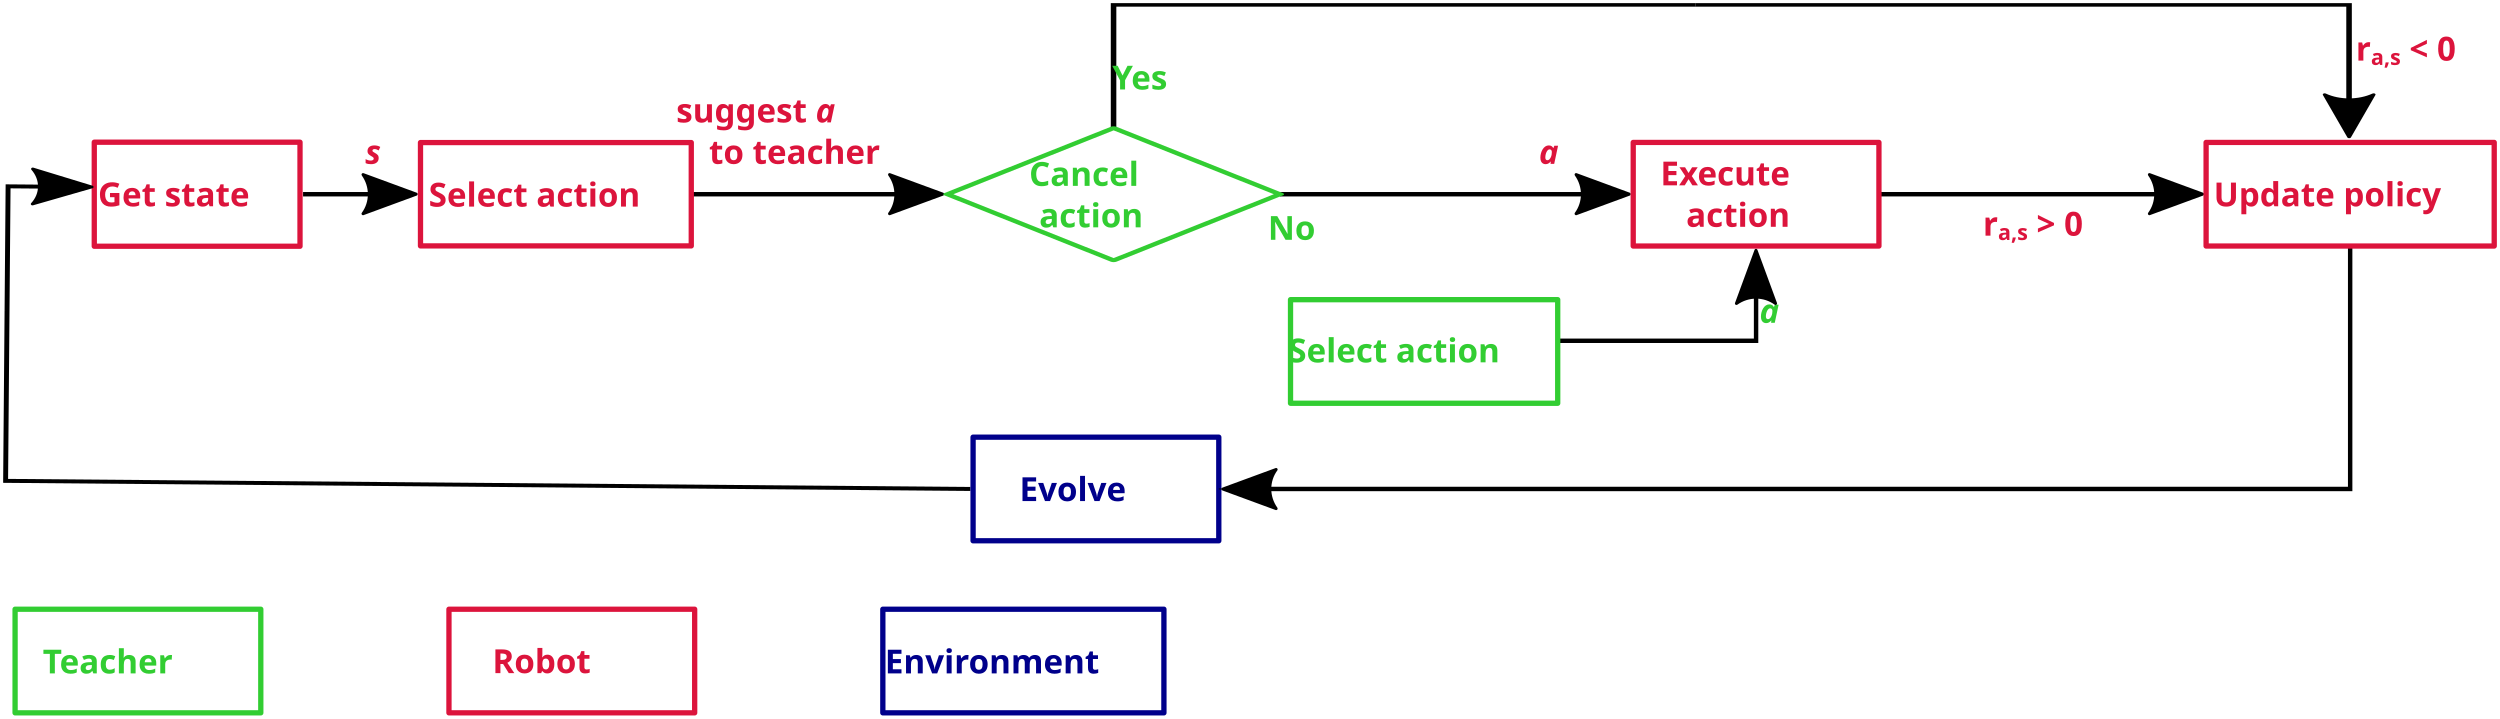
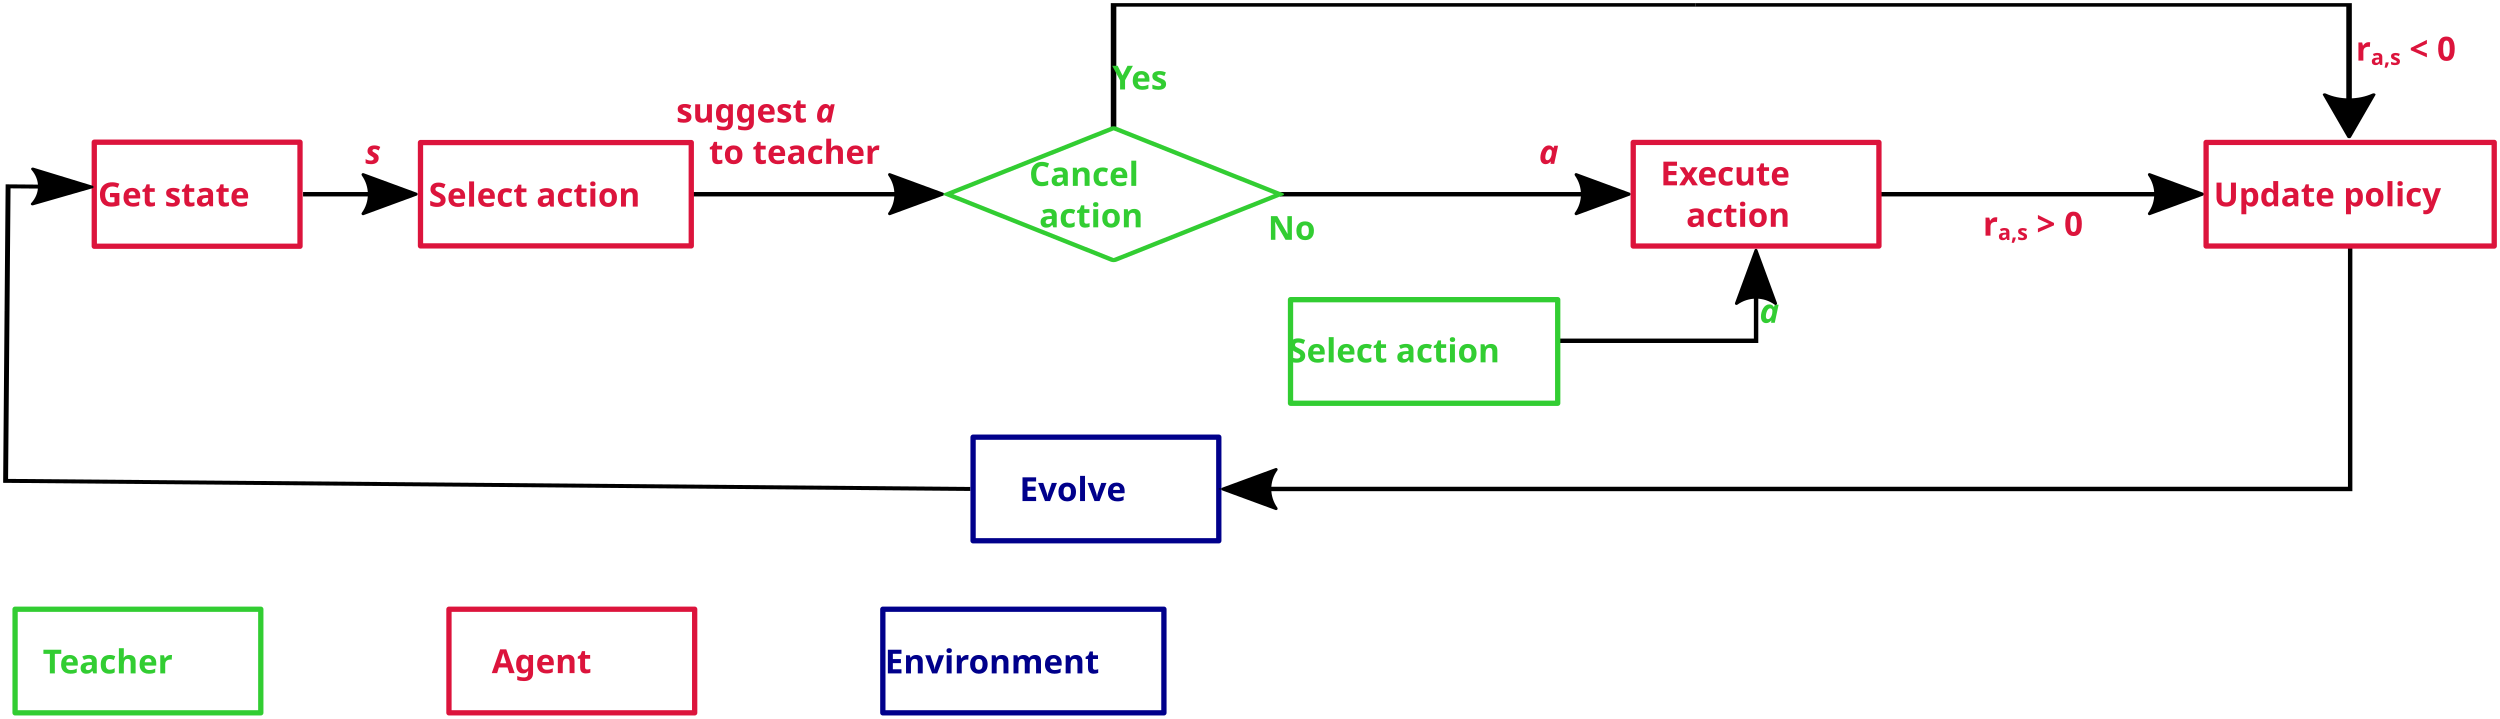
<svg xmlns="http://www.w3.org/2000/svg" width="797.864mm" height="229.343mm" viewBox="0 0 2827.076 812.632" id="svg2" version="1.1">
  <defs id="defs4">
    <marker orient="auto" refY="0" refX="0" id="marker8030" style="overflow:visible">
      <path id="path8032" style="fill:#000000;fill-opacity:1;fill-rule:evenodd;stroke:#000000;stroke-width:0.625;stroke-linejoin:round;stroke-opacity:1" d="M 8.719,4.034 -2.207,0.016 8.719,-4.002 c -1.745,2.372 -1.735,5.617 -6e-7,8.035 z" transform="matrix(1.1,0,0,1.1,1.1,0)" />
    </marker>
    <marker style="overflow:visible" id="marker7968" refX="0" refY="0" orient="auto">
      <path transform="matrix(-1.1,0,0,-1.1,-1.1,0)" d="M 8.719,4.034 -2.207,0.016 8.719,-4.002 c -1.745,2.372 -1.735,5.617 -6e-7,8.035 z" style="fill:#000000;fill-opacity:1;fill-rule:evenodd;stroke:#000000;stroke-width:0.625;stroke-linejoin:round;stroke-opacity:1" id="path7970" />
    </marker>
    <marker style="overflow:visible" id="marker7874" refX="0" refY="0" orient="auto">
      <path transform="matrix(-1.1,0,0,-1.1,-1.1,0)" d="M 8.719,4.034 -2.207,0.016 8.719,-4.002 c -1.745,2.372 -1.735,5.617 -6e-7,8.035 z" style="fill:#000000;fill-opacity:1;fill-rule:evenodd;stroke:#000000;stroke-width:0.625;stroke-linejoin:round;stroke-opacity:1" id="path7876" />
    </marker>
    <marker style="overflow:visible" id="marker7864" refX="0" refY="0" orient="auto">
      <path transform="matrix(-1.1,0,0,-1.1,-1.1,0)" d="M 8.719,4.034 -2.207,0.016 8.719,-4.002 c -1.745,2.372 -1.735,5.617 -6e-7,8.035 z" style="fill:#000000;fill-opacity:1;fill-rule:evenodd;stroke:#000000;stroke-width:0.625;stroke-linejoin:round;stroke-opacity:1" id="path7866" />
    </marker>
    <marker orient="auto" refY="0" refX="0" id="marker7686" style="overflow:visible">
      <path id="path7688" style="fill:#000000;fill-opacity:1;fill-rule:evenodd;stroke:#000000;stroke-width:0.625;stroke-linejoin:round;stroke-opacity:1" d="M 8.719,4.034 -2.207,0.016 8.719,-4.002 c -1.745,2.372 -1.735,5.617 -6e-7,8.035 z" transform="matrix(-1.1,0,0,-1.1,-1.1,0)" />
    </marker>
    <marker style="overflow:visible" id="marker7620" refX="0" refY="0" orient="auto">
      <path transform="matrix(-1.1,0,0,-1.1,-1.1,0)" d="M 8.719,4.034 -2.207,0.016 8.719,-4.002 c -1.745,2.372 -1.735,5.617 -6e-7,8.035 z" style="fill:#000000;fill-opacity:1;fill-rule:evenodd;stroke:#000000;stroke-width:0.625;stroke-linejoin:round;stroke-opacity:1" id="path7622" />
    </marker>
    <marker orient="auto" refY="0" refX="0" id="marker7526" style="overflow:visible">
      <path id="path7528" style="fill:#000000;fill-opacity:1;fill-rule:evenodd;stroke:#000000;stroke-width:0.625;stroke-linejoin:round;stroke-opacity:1" d="M 8.719,4.034 -2.207,0.016 8.719,-4.002 c -1.745,2.372 -1.735,5.617 -6e-7,8.035 z" transform="matrix(-1.1,0,0,-1.1,-1.1,0)" />
    </marker>
    <marker style="overflow:visible" id="marker7438" refX="0" refY="0" orient="auto">
      <path transform="matrix(-0.8,0,0,-0.8,-10,0)" style="fill:#000000;fill-opacity:1;fill-rule:evenodd;stroke:#000000;stroke-width:1pt;stroke-opacity:1" d="M 0,0 5,-5 -12.5,0 5,5 0,0 Z" id="path7440" />
    </marker>
    <marker orient="auto" refY="0" refX="0" id="Arrow2Lend" style="overflow:visible">
      <path id="path7120" style="fill:#000000;fill-opacity:1;fill-rule:evenodd;stroke:#000000;stroke-width:0.625;stroke-linejoin:round;stroke-opacity:1" d="M 8.719,4.034 -2.207,0.016 8.719,-4.002 c -1.745,2.372 -1.735,5.617 -6e-7,8.035 z" transform="matrix(-1.1,0,0,-1.1,-1.1,0)" />
    </marker>
    <marker orient="auto" refY="0" refX="0" id="Arrow2Lstart" style="overflow:visible">
      <path id="path4394" style="fill:#000000;fill-opacity:1;fill-rule:evenodd;stroke:#000000;stroke-width:0.625;stroke-linejoin:round;stroke-opacity:1" d="M 8.719,4.034 -2.207,0.016 8.719,-4.002 c -1.745,2.372 -1.735,5.617 -6e-7,8.035 z" transform="matrix(1.1,0,0,1.1,1.1,0)" />
    </marker>
    <marker style="overflow:visible" id="marker6957" refX="0" refY="0" orient="auto">
      <path transform="matrix(-0.8,0,0,-0.8,-10,0)" style="fill:#000000;fill-opacity:1;fill-rule:evenodd;stroke:#000000;stroke-width:1pt;stroke-opacity:1" d="M 0,0 5,-5 -12.5,0 5,5 0,0 Z" id="path6959" />
    </marker>
    <marker orient="auto" refY="0" refX="0" id="marker6882" style="overflow:visible">
      <path id="path4379" d="M 0,0 5,-5 -12.5,0 5,5 0,0 Z" style="fill:#000000;fill-opacity:1;fill-rule:evenodd;stroke:#000000;stroke-width:1pt;stroke-opacity:1" transform="matrix(-0.8,0,0,-0.8,-10,0)" />
    </marker>
    <marker style="overflow:visible" id="marker5144" refX="0" refY="0" orient="auto">
      <path transform="matrix(-0.8,0,0,-0.8,-10,0)" style="fill:#000000;fill-opacity:1;fill-rule:evenodd;stroke:#000000;stroke-width:1pt;stroke-opacity:1" d="M 0,0 5,-5 -12.5,0 5,5 0,0 Z" id="path5146" />
    </marker>
    <marker style="overflow:visible" id="marker5309" refX="0" refY="0" orient="auto">
      <path transform="matrix(0.8,0,0,0.8,10,0)" style="fill:#000000;fill-opacity:1;fill-rule:evenodd;stroke:#000000;stroke-width:1pt;stroke-opacity:1" d="M 0,0 5,-5 -12.5,0 5,5 0,0 Z" id="path5311" />
    </marker>
    <marker style="overflow:visible" id="marker4966" refX="0" refY="0" orient="auto">
      <path transform="matrix(0.8,0,0,0.8,10,0)" style="fill:#000000;fill-opacity:1;fill-rule:evenodd;stroke:#000000;stroke-width:1pt;stroke-opacity:1" d="M 0,0 5,-5 -12.5,0 5,5 0,0 Z" id="path4968" />
    </marker>
  </defs>
  <g id="layer1" transform="translate(391.5886,-79.07363)">
    <rect style="opacity:1;fill:#ff0000;fill-opacity:0;stroke:#dc143c;stroke-width:6;stroke-linejoin:round;stroke-miterlimit:4;stroke-dasharray:none;stroke-dashoffset:0;stroke-opacity:1" id="rect4136" width="232.649" height="117.641" x="-284.98" y="239.891" />
    <text xml:space="preserve" style="font-style:normal;font-weight:normal;font-size:37.5px;line-height:125%;font-family:sans-serif;text-align:center;letter-spacing:0px;word-spacing:0px;text-anchor:middle;fill:#dc143c;fill-opacity:1;stroke:none;stroke-width:2;stroke-linecap:butt;stroke-linejoin:miter;stroke-miterlimit:4;stroke-dasharray:none;stroke-opacity:1" x="-170.692" y="312.362" id="text4138">
      <tspan style="font-weight:bold;fill:#dc143c;fill-opacity:1;stroke:none" id="tspan4140" x="-170.692" y="312.362">Get state</tspan>
    </text>
    <text xml:space="preserve" style="font-style:normal;font-weight:normal;font-size:37.5px;line-height:125%;font-family:sans-serif;text-align:center;letter-spacing:0px;word-spacing:0px;text-anchor:middle;fill:#dc143c;fill-opacity:1;stroke:none;stroke-width:2;stroke-linecap:butt;stroke-linejoin:miter;stroke-miterlimit:4;stroke-dasharray:none;stroke-opacity:1" x="1593.391" y="288.678" id="text4138-0">
      <tspan id="tspan4140-34" x="1593.391" y="288.678" style="font-weight:bold">Execute</tspan>
      <tspan id="tspan5218" x="1593.391" y="335.553" style="font-weight:bold"> action</tspan>
    </text>
    <g id="g8188" style="stroke-width:5;stroke-miterlimit:4;stroke-dasharray:none" transform="matrix(1,0,0,0.6374981,12,75.61265)">
      <path id="path4446" d="m 855.658,232.941 0,-218.823 658.201,0" style="fill:none;fill-rule:evenodd;stroke:#000000;stroke-width:6.262;stroke-linecap:butt;stroke-linejoin:miter;stroke-miterlimit:4;stroke-dasharray:none;stroke-opacity:1" />
      <path id="path4448" d="m 2252.794,240.09 0,-225.967 -739.078,0" style="fill:none;fill-rule:evenodd;stroke:#000000;stroke-width:6.262;stroke-linecap:butt;stroke-linejoin:miter;stroke-miterlimit:4;stroke-dasharray:none;stroke-opacity:1;marker-start:url(#Arrow2Lstart)" />
    </g>
    <text xml:space="preserve" style="font-style:normal;font-weight:normal;font-size:37.5px;line-height:125%;font-family:sans-serif;text-align:center;letter-spacing:0px;word-spacing:0px;text-anchor:middle;fill:#dc143c;fill-opacity:1;stroke:none;stroke-width:2;stroke-linecap:butt;stroke-linejoin:miter;stroke-miterlimit:4;stroke-dasharray:none;stroke-opacity:1" x="2264.669" y="312.362" id="text4138-19">
      <tspan id="tspan4140-6" x="2264.669" y="312.362" style="font-weight:bold">Update policy</tspan>
    </text>
    <g id="g8172" style="stroke-width:5;stroke-miterlimit:4;stroke-dasharray:none" transform="matrix(1.000197,0.00840259,-0.00676983,0.8058434,-6.314257,52.21942)">
      <path id="path4456" d="m 716.803,712.015 -1090.836,0 0,-238.396" style="fill:none;fill-rule:evenodd;stroke:#000000;stroke-width:5.569;stroke-linecap:butt;stroke-linejoin:miter;stroke-miterlimit:4;stroke-dasharray:none;stroke-opacity:1" />
      <path id="path4458" d="m -286.731,298.712 -87.302,0 0,174.907" style="fill:none;fill-rule:evenodd;stroke:#000000;stroke-width:5.569;stroke-linecap:butt;stroke-linejoin:miter;stroke-miterlimit:4;stroke-dasharray:none;stroke-opacity:1;marker-start:url(#marker8030)" />
    </g>
    <text xml:space="preserve" style="font-style:normal;font-weight:normal;font-size:37.5px;line-height:125%;font-family:sans-serif;text-align:center;letter-spacing:0px;word-spacing:0px;text-anchor:middle;fill:#dc143c;fill-opacity:1;stroke:none;stroke-width:2;stroke-linecap:butt;stroke-linejoin:miter;stroke-miterlimit:4;stroke-dasharray:none;stroke-opacity:1" x="237.155" y="312.692" id="text4138-3">
      <tspan style="font-weight:bold;stroke:none;stroke-opacity:1" id="tspan4140-8" x="237.155" y="312.692">Select action</tspan>
    </text>
    <text xml:space="preserve" style="font-style:normal;font-weight:normal;font-size:37.5px;line-height:125%;font-family:sans-serif;text-align:center;letter-spacing:0px;word-spacing:0px;text-anchor:middle;fill:#000000;fill-opacity:1;stroke:none;stroke-width:2;stroke-linecap:butt;stroke-linejoin:miter;stroke-miterlimit:4;stroke-dasharray:none;stroke-opacity:1" x="866.678" y="289.254" id="text4223">
      <tspan x="873.197" y="289.254" id="tspan4227" style="font-weight:bold;fill:#32cd32;fill-opacity:1;stroke:none;stroke-opacity:1">Cancel </tspan>
      <tspan x="866.678" y="336.129" id="tspan4231" style="font-weight:bold;fill:#32cd32;fill-opacity:1;stroke:none;stroke-opacity:1">action</tspan>
    </text>
    <text xml:space="preserve" style="font-style:normal;font-weight:normal;font-size:37.5px;line-height:125%;font-family:sans-serif;text-align:center;letter-spacing:0px;word-spacing:0px;text-anchor:middle;fill:#dc143c;fill-opacity:1;stroke:none;stroke-width:1px;stroke-linecap:butt;stroke-linejoin:miter;stroke-opacity:1" x="531.285" y="217.486" id="text4289">
      <tspan x="531.285" y="217.486" id="tspan4293" style="font-weight:bold;font-size:37.5px;fill:#dc143c;fill-opacity:1;stroke:none;stroke-opacity:1">suggest <tspan style="font-style:italic;font-weight:bold;fill:#dc143c;fill-opacity:1;stroke:none;stroke-opacity:1" id="tspan4344">a</tspan>
      </tspan>
      <tspan x="531.285" y="264.361" id="tspan4295" style="font-weight:bold;font-size:37.5px;fill:#dc143c;fill-opacity:1;stroke:none;stroke-opacity:1">to teacher</tspan>
    </text>
    <text xml:space="preserve" style="font-style:normal;font-weight:normal;font-size:37.5px;line-height:125%;font-family:sans-serif;text-align:center;letter-spacing:0px;word-spacing:0px;text-anchor:middle;fill:#dc143c;fill-opacity:1;stroke:none;stroke-width:1px;stroke-linecap:butt;stroke-linejoin:miter;stroke-opacity:1" x="54.69" y="264.361" id="text4289-9">
      <tspan x="54.69" y="264.361" id="tspan4295-0" style="font-style:italic;font-weight:bold;font-size:37.5px;fill:#dc143c;fill-opacity:1;stroke:none;stroke-opacity:1">s</tspan>
    </text>
    <text xml:space="preserve" style="font-style:normal;font-weight:normal;font-size:37.5px;line-height:125%;font-family:sans-serif;text-align:center;letter-spacing:0px;word-spacing:0px;text-anchor:middle;fill:#000000;fill-opacity:1;stroke:none;stroke-width:1px;stroke-linecap:butt;stroke-linejoin:miter;stroke-opacity:1" x="1093.436" y="350.25" id="text4326">
      <tspan id="tspan4328" x="1093.436" y="350.25" style="font-weight:bold;fill:#32cd32;fill-opacity:1;stroke:none;stroke-opacity:1">No</tspan>
    </text>
    <text xml:space="preserve" style="font-style:normal;font-weight:normal;font-size:37.5px;line-height:125%;font-family:sans-serif;text-align:center;letter-spacing:0px;word-spacing:0px;text-anchor:middle;fill:#dc143c;fill-opacity:1;stroke:none;stroke-width:1px;stroke-linecap:butt;stroke-linejoin:miter;stroke-opacity:1" x="1931.76" y="345.597" id="text4334">
      <tspan id="tspan4336" x="1931.76" y="345.597" style="font-weight:bold;stroke:none;stroke-opacity:1">r<tspan style="font-weight:bold;font-size:65%;baseline-shift:sub;fill:#dc143c;fill-opacity:1;stroke:none;stroke-opacity:1" id="tspan4372">a,s</tspan> &gt; 0</tspan>
    </text>
    <text xml:space="preserve" style="font-style:normal;font-weight:normal;font-size:37.5px;line-height:125%;font-family:sans-serif;text-align:center;letter-spacing:0px;word-spacing:0px;text-anchor:middle;fill:#000000;fill-opacity:1;stroke:none;stroke-width:1px;stroke-linecap:butt;stroke-linejoin:miter;stroke-opacity:1" x="921.687" y="180.249" id="text4338">
      <tspan id="tspan4340" x="921.687" y="180.249" style="font-weight:bold;fill:#32cd32;fill-opacity:1;stroke:none;stroke-opacity:1">Yes</tspan>
    </text>
    <g id="g4317" transform="translate(0,-80)">
      <rect y="653.444" x="708.803" height="117.143" width="277.857" id="rect4136-3-4-4" style="opacity:1;fill:#ff0000;fill-opacity:0;stroke:#00008b;stroke-width:6;stroke-linejoin:round;stroke-miterlimit:4;stroke-dasharray:none;stroke-dashoffset:0;stroke-opacity:1" />
      <text id="text4138-3-4-3" y="725.666" x="855.676" style="font-style:normal;font-weight:normal;font-size:37.5px;line-height:125%;font-family:sans-serif;text-align:center;letter-spacing:0px;word-spacing:0px;text-anchor:middle;fill:#00008b;fill-opacity:1;stroke:none;stroke-width:2;stroke-linecap:butt;stroke-linejoin:miter;stroke-miterlimit:4;stroke-dasharray:none;stroke-opacity:1" xml:space="preserve">
        <tspan style="font-weight:bold;fill:#00008b;fill-opacity:1" y="725.666" x="855.676" id="tspan4140-8-9-1">Evolve</tspan>
      </text>
    </g>
    <text xml:space="preserve" style="font-style:normal;font-weight:normal;font-size:37.5px;line-height:125%;font-family:sans-serif;text-align:center;letter-spacing:0px;word-spacing:0px;text-anchor:middle;fill:#dc143c;fill-opacity:1;stroke:none;stroke-width:1px;stroke-linecap:butt;stroke-linejoin:miter;stroke-opacity:1" x="2353.445" y="147.595" id="text4334-6">
      <tspan id="tspan4336-4" x="2353.445" y="147.595" style="font-weight:bold;stroke:none;stroke-opacity:1">r<tspan style="font-weight:bold;font-size:65%;baseline-shift:sub;fill:#dc143c;fill-opacity:1;stroke:none;stroke-opacity:1" id="tspan4372-1">a,s</tspan> &lt; 0</tspan>
    </text>
    <path style="fill:none;fill-rule:evenodd;stroke:#000000;stroke-width:5;stroke-linecap:butt;stroke-linejoin:miter;stroke-miterlimit:4;stroke-dasharray:none;stroke-opacity:1;marker-end:url(#marker7686)" d="m -48.874,298.712 121.283,0" id="path4395" />
    <path style="fill:none;fill-rule:evenodd;stroke:#000000;stroke-width:5;stroke-linecap:butt;stroke-linejoin:miter;stroke-miterlimit:4;stroke-dasharray:none;stroke-opacity:1;marker-end:url(#marker7968)" d="m 390.267,298.712 277.547,0" id="path4397" />
    <rect style="opacity:1;fill:#ff0000;fill-opacity:0;stroke:#dc143c;stroke-width:6;stroke-linejoin:round;stroke-miterlimit:4;stroke-dasharray:none;stroke-dashoffset:0;stroke-opacity:1" id="rect4136-3" width="306.208" height="116.852" x="83.913" y="240.286" />
    <path style="fill:none;fill-rule:evenodd;stroke:#000000;stroke-width:5;stroke-linecap:butt;stroke-linejoin:miter;stroke-miterlimit:4;stroke-dasharray:none;stroke-opacity:1;marker-end:url(#marker7620)" d="m 1055.649,298.709 388.53,0" id="path4399" />
    <path style="fill:none;fill-rule:evenodd;stroke:#000000;stroke-width:5;stroke-linecap:butt;stroke-linejoin:miter;stroke-miterlimit:4;stroke-dasharray:none;stroke-opacity:1;marker-end:url(#Arrow2Lend)" d="m 1733.162,298.704 359.328,0" id="path4403" />
    <path style="fill:none;fill-rule:evenodd;stroke:#000000;stroke-width:5;stroke-linecap:butt;stroke-linejoin:miter;stroke-miterlimit:4;stroke-dasharray:none;stroke-opacity:1;marker-end:url(#marker7874)" d="m 2266.042,357.851 0,274.164 -1268.018,0" id="path4452" />
    <rect style="opacity:1;fill:#ff0000;fill-opacity:0;stroke:#dc143c;stroke-width:6;stroke-linejoin:round;stroke-miterlimit:4;stroke-dasharray:none;stroke-dashoffset:0;stroke-opacity:1" id="rect4136-9" width="325.805" height="117.143" x="2103.139" y="240.14" />
    <path style="opacity:1;fill:#ff0000;fill-opacity:0;stroke:#32cd32;stroke-width:4.956;stroke-linejoin:round;stroke-miterlimit:4;stroke-dasharray:none;stroke-dashoffset:0;stroke-opacity:1" id="path4221" d="m 1247.543,302.829 -97.99,97.99 -97.99,-97.99 97.99,-97.99 z" transform="matrix(1.917723,0,0,0.7641297,-1336.794,67.31107)" />
    <text xml:space="preserve" style="font-style:normal;font-weight:normal;font-size:37.5px;line-height:125%;font-family:sans-serif;text-align:center;letter-spacing:0px;word-spacing:0px;text-anchor:middle;fill:#dc143c;fill-opacity:1;stroke:none;stroke-width:1px;stroke-linecap:butt;stroke-linejoin:miter;stroke-opacity:1" x="1384.181" y="264.361" id="text4289-9-7">
      <tspan x="1384.181" y="264.361" id="tspan4295-0-1" style="font-style:italic;font-weight:bold;font-size:37.5px;fill:#dc143c;fill-opacity:1;stroke:none;stroke-opacity:1">a</tspan>
    </text>
    <text xml:space="preserve" style="font-style:normal;font-weight:normal;font-size:37.5px;line-height:125%;font-family:sans-serif;text-align:center;letter-spacing:0px;word-spacing:0px;text-anchor:middle;fill:#dc143c;fill-opacity:1;stroke:none;stroke-width:1px;stroke-linecap:butt;stroke-linejoin:miter;stroke-opacity:1" x="1633.601" y="444.105" id="text4289-9-7-1">
      <tspan x="1633.601" y="444.105" id="tspan4295-0-1-2" style="font-style:italic;font-weight:bold;font-size:37.5px;fill:#32cd32;fill-opacity:1;stroke:none;stroke-opacity:1">a</tspan>
    </text>
    <path id="path5130" d="m 1369.911,464.434 224.322,0 0,-95.651" style="fill:none;fill-rule:evenodd;stroke:#000000;stroke-width:5;stroke-linecap:butt;stroke-linejoin:miter;stroke-miterlimit:4;stroke-dasharray:none;stroke-opacity:1;marker-end:url(#marker7526)" />
    <rect style="opacity:1;fill:#ff0000;fill-opacity:0;stroke:#dc143c;stroke-width:6;stroke-linejoin:round;stroke-miterlimit:4;stroke-dasharray:none;stroke-dashoffset:0;stroke-opacity:1" id="rect4136-1" width="277.857" height="117.143" x="1455.305" y="240.14" />
    <g id="g4322" transform="translate(0,-60)">
      <rect y="477.937" x="1067.768" height="117.143" width="302.143" id="rect4136-3-4" style="opacity:1;fill:#ff0000;fill-opacity:0;stroke:#32cd32;stroke-width:6;stroke-linejoin:round;stroke-miterlimit:4;stroke-dasharray:none;stroke-dashoffset:0;stroke-opacity:1" />
      <text id="text4138-3-4" y="548.845" x="1218.977" style="font-style:normal;font-weight:normal;font-size:37.5px;line-height:125%;font-family:sans-serif;text-align:center;letter-spacing:0px;word-spacing:0px;text-anchor:middle;fill:#000000;fill-opacity:1;stroke:none;stroke-width:2;stroke-linecap:butt;stroke-linejoin:miter;stroke-miterlimit:4;stroke-dasharray:none;stroke-opacity:1" xml:space="preserve">
        <tspan y="548.845" x="1218.977" id="tspan4140-8-9" style="font-weight:bold;fill:#32cd32;fill-opacity:1;stroke:none;stroke-opacity:1">Select action</tspan>
      </text>
    </g>
    <g id="g5508">
      <rect y="768.019" x="-374.533" height="117.143" width="277.857" id="rect4136-3-4-1" style="opacity:1;fill:#7fff00;fill-opacity:0;stroke:#32cd32;stroke-width:6;stroke-linejoin:round;stroke-miterlimit:4;stroke-dasharray:none;stroke-dashoffset:0;stroke-opacity:1" />
      <text id="text4138-3-4-0" y="840.571" x="-235.623" style="font-style:normal;font-weight:normal;font-size:37.5px;line-height:125%;font-family:sans-serif;text-align:center;letter-spacing:0px;word-spacing:0px;text-anchor:middle;fill:#000000;fill-opacity:1;stroke:none;stroke-width:2;stroke-linecap:butt;stroke-linejoin:miter;stroke-miterlimit:4;stroke-dasharray:none;stroke-opacity:1" xml:space="preserve">
        <tspan y="840.571" x="-235.623" id="tspan4140-8-9-13" style="font-weight:bold;fill:#32cd32;fill-opacity:1;stroke:none;stroke-opacity:1">Teacher</tspan>
      </text>
    </g>
    <g id="g5503" transform="translate(-9.38663,0)">
      <rect y="768.019" x="125.493" height="117.143" width="277.857" id="rect4136-2" style="opacity:1;fill:#ff0000;fill-opacity:0;stroke:#dc143c;stroke-width:6;stroke-linejoin:round;stroke-miterlimit:4;stroke-dasharray:none;stroke-dashoffset:0;stroke-opacity:1" />
      <text id="text4138-6" y="840.241" x="264.366" style="font-style:normal;font-weight:normal;font-size:37.5px;line-height:125%;font-family:sans-serif;text-align:center;letter-spacing:0px;word-spacing:0px;text-anchor:middle;fill:#000000;fill-opacity:1;stroke:none;stroke-width:2;stroke-linecap:butt;stroke-linejoin:miter;stroke-miterlimit:4;stroke-dasharray:none;stroke-opacity:1" xml:space="preserve">
-         <tspan y="840.241" x="264.366" id="tspan4140-4" style="font-weight:bold;fill:#dc143c;fill-opacity:1;stroke:none">Robot</tspan>
+         <tspan y="840.241" x="264.366" id="tspan4140-4" style="font-weight:bold;fill:#dc143c;fill-opacity:1;stroke:none">Agent</tspan>
      </text>
    </g>
    <g id="g5498" transform="translate(-2.9882813e-6,0)">
      <rect y="768.019" x="606.745" height="117.143" width="317.857" id="rect4136-3-4-4-2" style="opacity:1;fill:#ff0000;fill-opacity:0;stroke:#00008b;stroke-width:6;stroke-linejoin:round;stroke-miterlimit:4;stroke-dasharray:none;stroke-dashoffset:0;stroke-opacity:1" />
      <text id="text4138-3-4-3-0" y="840.571" x="764.392" style="font-style:normal;font-weight:normal;font-size:37.5px;line-height:125%;font-family:sans-serif;text-align:center;letter-spacing:0px;word-spacing:0px;text-anchor:middle;fill:#00008b;fill-opacity:1;stroke:none;stroke-width:2;stroke-linecap:butt;stroke-linejoin:miter;stroke-miterlimit:4;stroke-dasharray:none;stroke-opacity:1" xml:space="preserve">
        <tspan style="font-weight:bold;fill:#00008b;fill-opacity:1" y="840.571" x="764.392" id="tspan4140-8-9-1-2">Environment</tspan>
      </text>
    </g>
    <path style="fill:none;fill-rule:evenodd;stroke:#000000;stroke-width:1px;stroke-linecap:butt;stroke-linejoin:miter;stroke-opacity:1" d="m 986.66,632.015 48.843,0" id="path4821" />
  </g>
</svg>
